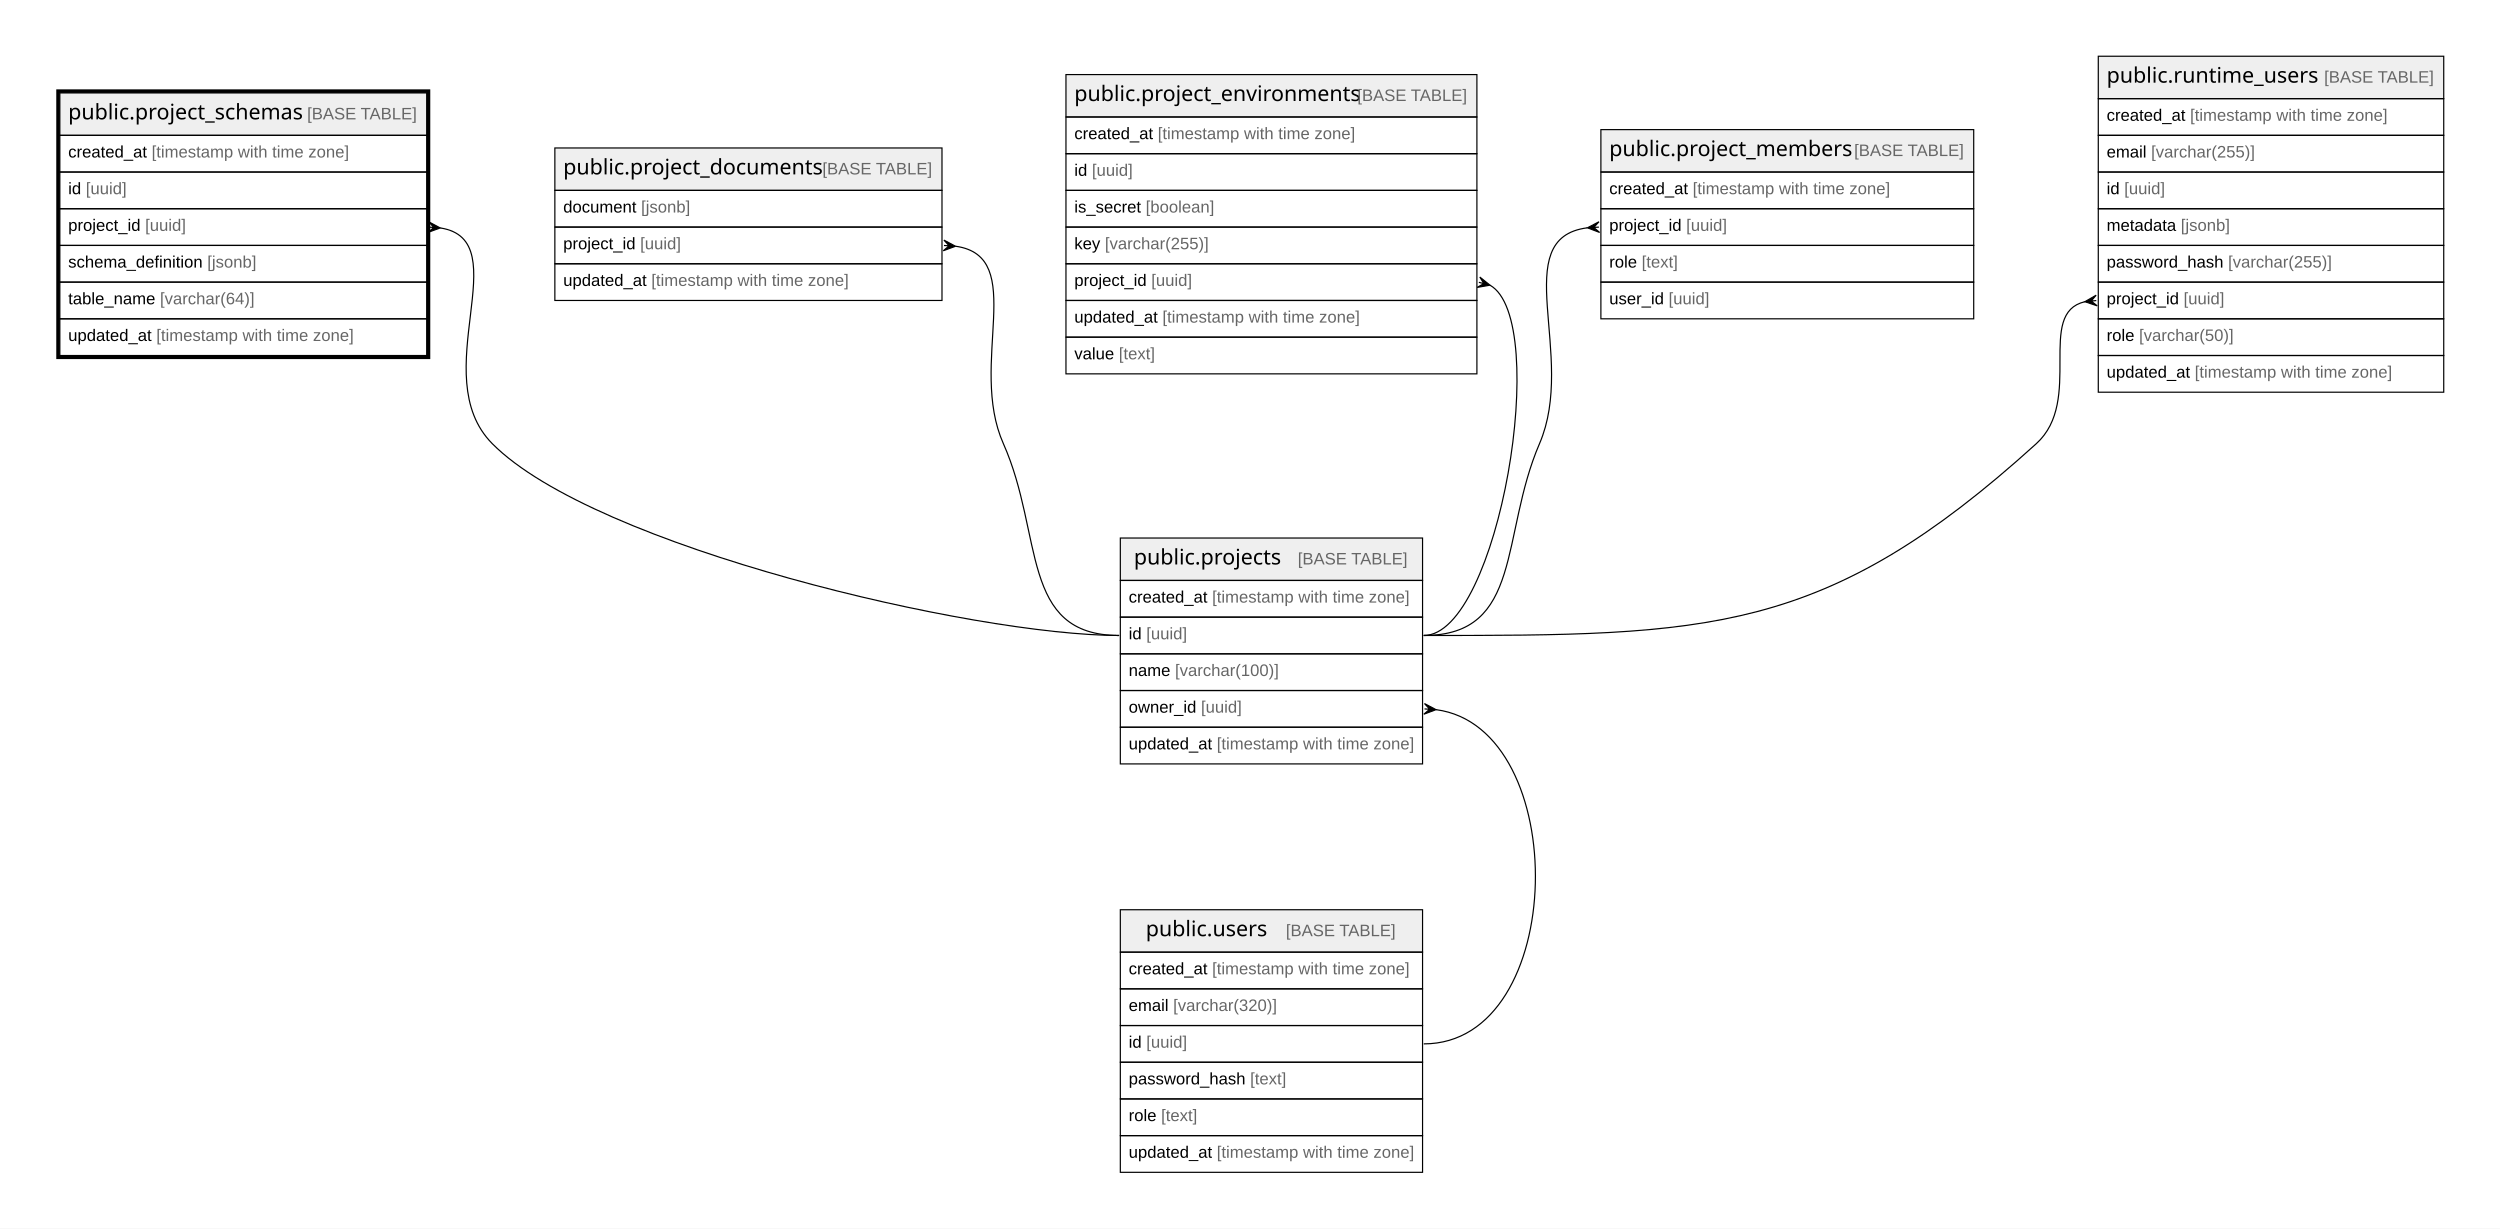
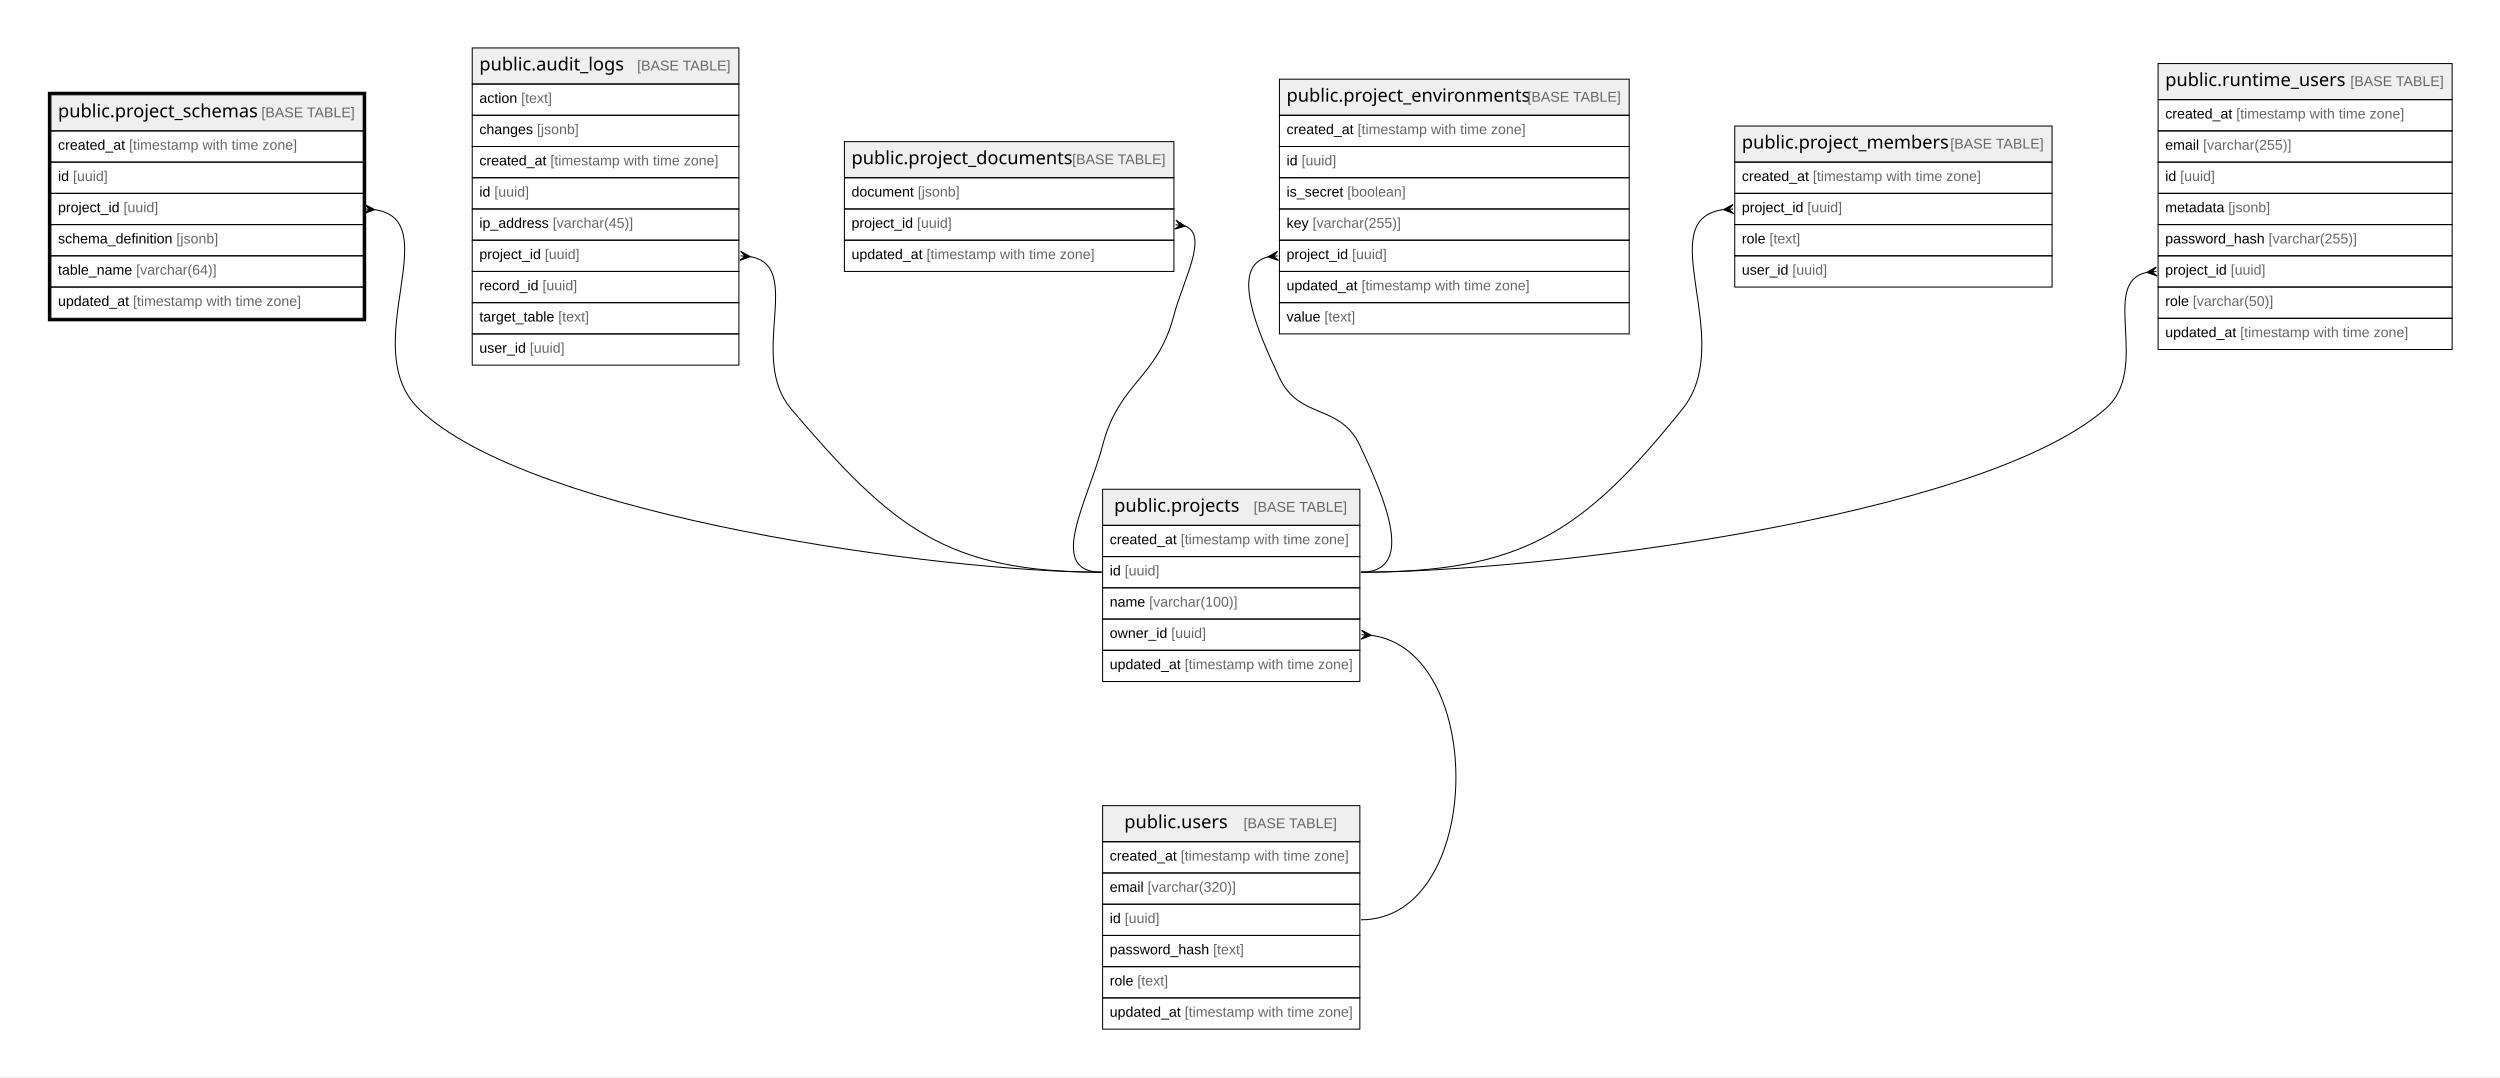
- <svg xmlns="http://www.w3.org/2000/svg" width="2098pt" height="1031pt" viewBox="0.00 0.00 2098.35 1031.20">
-   <g id="graph0" class="graph" transform="scale(1 1) rotate(0) translate(4 1027.2)">
-     <polygon fill="white" stroke="none" points="-4,4 -4,-1027.2 2094.35,-1027.2 2094.35,4 -4,4" />
+ <svg xmlns="http://www.w3.org/2000/svg" width="2465pt" height="1062pt" viewBox="0.00 0.00 2465.35 1062.00">
+   <g id="graph0" class="graph" transform="scale(1 1) rotate(0) translate(4 1058)">
+     <polygon fill="white" stroke="none" points="-4,4 -4,-1058 2461.35,-1058 2461.35,4 -4,4" />
    <g id="node1" class="node">
-       <polygon fill="#efefef" stroke="none" points="46.2,-913.6 46.2,-949.2 354.13,-949.2 354.13,-913.6 46.2,-913.6" />
-       <polygon fill="none" stroke="black" points="46.2,-913.6 46.2,-949.2 354.13,-949.2 354.13,-913.6 46.2,-913.6" />
-       <text text-anchor="start" x="53.2" y="-927" font-family="Arial Bold" font-size="18.00">public.project_schemas</text>
-       <text text-anchor="start" x="222.64" y="-927" font-family="Arial" font-size="14.00">    </text>
-       <text text-anchor="start" x="253.76" y="-927" font-family="Arial" font-size="14.00" fill="#666666">[BASE TABLE]</text>
-       <polygon fill="none" stroke="black" points="46.2,-882.8 46.2,-913.6 354.13,-913.6 354.13,-882.8 46.2,-882.8" />
-       <text text-anchor="start" x="53.2" y="-895" font-family="Arial" font-size="14.00">created_at </text>
-       <text text-anchor="start" x="123.25" y="-895" font-family="Arial" font-size="14.00" fill="#666666">[timestamp with time zone]</text>
-       <polygon fill="none" stroke="black" points="46.2,-852 46.2,-882.8 354.13,-882.8 354.13,-852 46.2,-852" />
-       <text text-anchor="start" x="53.2" y="-864.2" font-family="Arial" font-size="14.00">id </text>
-       <text text-anchor="start" x="67.99" y="-864.2" font-family="Arial" font-size="14.00" fill="#666666">[uuid]</text>
-       <polygon fill="none" stroke="black" points="46.2,-821.2 46.2,-852 354.13,-852 354.13,-821.2 46.2,-821.2" />
-       <text text-anchor="start" x="53.2" y="-833.4" font-family="Arial" font-size="14.00">project_id </text>
-       <text text-anchor="start" x="117.79" y="-833.4" font-family="Arial" font-size="14.00" fill="#666666">[uuid]</text>
-       <polygon fill="none" stroke="black" points="46.2,-790.4 46.2,-821.2 354.13,-821.2 354.13,-790.4 46.2,-790.4" />
-       <text text-anchor="start" x="53.2" y="-802.6" font-family="Arial" font-size="14.00">schema_definition </text>
-       <text text-anchor="start" x="169.94" y="-802.6" font-family="Arial" font-size="14.00" fill="#666666">[jsonb]</text>
-       <polygon fill="none" stroke="black" points="46.2,-759.6 46.2,-790.4 354.13,-790.4 354.13,-759.6 46.2,-759.6" />
-       <text text-anchor="start" x="53.2" y="-771.8" font-family="Arial" font-size="14.00">table_name </text>
-       <text text-anchor="start" x="130.25" y="-771.8" font-family="Arial" font-size="14.00" fill="#666666">[varchar(64)]</text>
-       <polygon fill="none" stroke="black" points="46.2,-728.8 46.2,-759.6 354.13,-759.6 354.13,-728.8 46.2,-728.8" />
-       <text text-anchor="start" x="53.2" y="-741" font-family="Arial" font-size="14.00">updated_at </text>
-       <text text-anchor="start" x="127.16" y="-741" font-family="Arial" font-size="14.00" fill="#666666">[timestamp with time zone]</text>
-       <polygon fill="none" stroke="black" stroke-width="3" points="44.7,-727.3 44.7,-950.7 355.63,-950.7 355.63,-727.3 44.7,-727.3" />
+       <polygon fill="#efefef" stroke="none" points="46.2,-929 46.2,-964.6 354.13,-964.6 354.13,-929 46.2,-929" />
+       <polygon fill="none" stroke="black" points="46.2,-929 46.2,-964.6 354.13,-964.6 354.13,-929 46.2,-929" />
+       <text text-anchor="start" x="53.2" y="-942.4" font-family="Arial Bold" font-size="18.00">public.project_schemas</text>
+       <text text-anchor="start" x="222.64" y="-942.4" font-family="Arial" font-size="14.00">    </text>
+       <text text-anchor="start" x="253.76" y="-942.4" font-family="Arial" font-size="14.00" fill="#666666">[BASE TABLE]</text>
+       <polygon fill="none" stroke="black" points="46.2,-898.2 46.2,-929 354.13,-929 354.13,-898.2 46.2,-898.2" />
+       <text text-anchor="start" x="53.2" y="-910.4" font-family="Arial" font-size="14.00">created_at </text>
+       <text text-anchor="start" x="123.25" y="-910.4" font-family="Arial" font-size="14.00" fill="#666666">[timestamp with time zone]</text>
+       <polygon fill="none" stroke="black" points="46.2,-867.4 46.2,-898.2 354.13,-898.2 354.13,-867.4 46.2,-867.4" />
+       <text text-anchor="start" x="53.2" y="-879.6" font-family="Arial" font-size="14.00">id </text>
+       <text text-anchor="start" x="67.99" y="-879.6" font-family="Arial" font-size="14.00" fill="#666666">[uuid]</text>
+       <polygon fill="none" stroke="black" points="46.2,-836.6 46.2,-867.4 354.13,-867.4 354.13,-836.6 46.2,-836.6" />
+       <text text-anchor="start" x="53.2" y="-848.8" font-family="Arial" font-size="14.00">project_id </text>
+       <text text-anchor="start" x="117.79" y="-848.8" font-family="Arial" font-size="14.00" fill="#666666">[uuid]</text>
+       <polygon fill="none" stroke="black" points="46.2,-805.8 46.2,-836.6 354.13,-836.6 354.13,-805.8 46.2,-805.8" />
+       <text text-anchor="start" x="53.2" y="-818" font-family="Arial" font-size="14.00">schema_definition </text>
+       <text text-anchor="start" x="169.94" y="-818" font-family="Arial" font-size="14.00" fill="#666666">[jsonb]</text>
+       <polygon fill="none" stroke="black" points="46.2,-775 46.2,-805.8 354.13,-805.8 354.13,-775 46.2,-775" />
+       <text text-anchor="start" x="53.2" y="-787.2" font-family="Arial" font-size="14.00">table_name </text>
+       <text text-anchor="start" x="130.25" y="-787.2" font-family="Arial" font-size="14.00" fill="#666666">[varchar(64)]</text>
+       <polygon fill="none" stroke="black" points="46.2,-744.2 46.2,-775 354.13,-775 354.13,-744.2 46.2,-744.2" />
+       <text text-anchor="start" x="53.2" y="-756.4" font-family="Arial" font-size="14.00">updated_at </text>
+       <text text-anchor="start" x="127.16" y="-756.4" font-family="Arial" font-size="14.00" fill="#666666">[timestamp with time zone]</text>
+       <polygon fill="none" stroke="black" stroke-width="3" points="44.7,-742.7 44.7,-966.1 355.63,-966.1 355.63,-742.7 44.7,-742.7" />
    </g>
    <g id="node2" class="node">
-       <polygon fill="#efefef" stroke="none" points="936.33,-540 936.33,-575.6 1190.01,-575.6 1190.01,-540 936.33,-540" />
-       <polygon fill="none" stroke="black" points="936.33,-540 936.33,-575.6 1190.01,-575.6 1190.01,-540 936.33,-540" />
-       <text text-anchor="start" x="947.69" y="-553.4" font-family="Arial Bold" font-size="18.00">public.projects</text>
-       <text text-anchor="start" x="1054.16" y="-553.4" font-family="Arial" font-size="14.00">    </text>
-       <text text-anchor="start" x="1085.27" y="-553.4" font-family="Arial" font-size="14.00" fill="#666666">[BASE TABLE]</text>
-       <polygon fill="none" stroke="black" points="936.33,-509.2 936.33,-540 1190.01,-540 1190.01,-509.2 936.33,-509.2" />
-       <text text-anchor="start" x="943.33" y="-521.4" font-family="Arial" font-size="14.00">created_at </text>
-       <text text-anchor="start" x="1013.37" y="-521.4" font-family="Arial" font-size="14.00" fill="#666666">[timestamp with time zone]</text>
-       <polygon fill="none" stroke="black" points="936.33,-478.4 936.33,-509.2 1190.01,-509.2 1190.01,-478.4 936.33,-478.4" />
-       <text text-anchor="start" x="943.33" y="-490.6" font-family="Arial" font-size="14.00">id </text>
-       <text text-anchor="start" x="958.11" y="-490.6" font-family="Arial" font-size="14.00" fill="#666666">[uuid]</text>
-       <polygon fill="none" stroke="black" points="936.33,-447.6 936.33,-478.4 1190.01,-478.4 1190.01,-447.6 936.33,-447.6" />
-       <text text-anchor="start" x="943.33" y="-459.8" font-family="Arial" font-size="14.00">name </text>
-       <text text-anchor="start" x="982.24" y="-459.8" font-family="Arial" font-size="14.00" fill="#666666">[varchar(100)]</text>
-       <polygon fill="none" stroke="black" points="936.33,-416.8 936.33,-447.6 1190.01,-447.6 1190.01,-416.8 936.33,-416.8" />
-       <text text-anchor="start" x="943.33" y="-429" font-family="Arial" font-size="14.00">owner_id </text>
-       <text text-anchor="start" x="1004.03" y="-429" font-family="Arial" font-size="14.00" fill="#666666">[uuid]</text>
-       <polygon fill="none" stroke="black" points="936.33,-386 936.33,-416.8 1190.01,-416.8 1190.01,-386 936.33,-386" />
-       <text text-anchor="start" x="943.33" y="-398.2" font-family="Arial" font-size="14.00">updated_at </text>
-       <text text-anchor="start" x="1017.28" y="-398.2" font-family="Arial" font-size="14.00" fill="#666666">[timestamp with time zone]</text>
+       <polygon fill="#efefef" stroke="none" points="1083.33,-540 1083.33,-575.6 1337.01,-575.6 1337.01,-540 1083.33,-540" />
+       <polygon fill="none" stroke="black" points="1083.33,-540 1083.33,-575.6 1337.01,-575.6 1337.01,-540 1083.33,-540" />
+       <text text-anchor="start" x="1094.69" y="-553.4" font-family="Arial Bold" font-size="18.00">public.projects</text>
+       <text text-anchor="start" x="1201.16" y="-553.4" font-family="Arial" font-size="14.00">    </text>
+       <text text-anchor="start" x="1232.27" y="-553.4" font-family="Arial" font-size="14.00" fill="#666666">[BASE TABLE]</text>
+       <polygon fill="none" stroke="black" points="1083.33,-509.2 1083.33,-540 1337.01,-540 1337.01,-509.2 1083.33,-509.2" />
+       <text text-anchor="start" x="1090.33" y="-521.4" font-family="Arial" font-size="14.00">created_at </text>
+       <text text-anchor="start" x="1160.37" y="-521.4" font-family="Arial" font-size="14.00" fill="#666666">[timestamp with time zone]</text>
+       <polygon fill="none" stroke="black" points="1083.33,-478.4 1083.33,-509.2 1337.01,-509.2 1337.01,-478.4 1083.33,-478.4" />
+       <text text-anchor="start" x="1090.33" y="-490.6" font-family="Arial" font-size="14.00">id </text>
+       <text text-anchor="start" x="1105.11" y="-490.6" font-family="Arial" font-size="14.00" fill="#666666">[uuid]</text>
+       <polygon fill="none" stroke="black" points="1083.33,-447.6 1083.33,-478.4 1337.01,-478.4 1337.01,-447.6 1083.33,-447.6" />
+       <text text-anchor="start" x="1090.33" y="-459.8" font-family="Arial" font-size="14.00">name </text>
+       <text text-anchor="start" x="1129.24" y="-459.8" font-family="Arial" font-size="14.00" fill="#666666">[varchar(100)]</text>
+       <polygon fill="none" stroke="black" points="1083.33,-416.8 1083.33,-447.6 1337.01,-447.6 1337.01,-416.8 1083.33,-416.8" />
+       <text text-anchor="start" x="1090.33" y="-429" font-family="Arial" font-size="14.00">owner_id </text>
+       <text text-anchor="start" x="1151.03" y="-429" font-family="Arial" font-size="14.00" fill="#666666">[uuid]</text>
+       <polygon fill="none" stroke="black" points="1083.33,-386 1083.33,-416.8 1337.01,-416.8 1337.01,-386 1083.33,-386" />
+       <text text-anchor="start" x="1090.33" y="-398.2" font-family="Arial" font-size="14.00">updated_at </text>
+       <text text-anchor="start" x="1164.28" y="-398.2" font-family="Arial" font-size="14.00" fill="#666666">[timestamp with time zone]</text>
    </g>
    <g id="edge1" class="edge">
-       <path fill="none" stroke="black" d="M365.47,-835.88C431.68,-825.77 352.47,-711.96 409.17,-654.8 495.28,-567.99 813.05,-493.8 935.33,-493.8" />
-       <polygon fill="black" stroke="black" points="365.44,-835.88 355.15,-832.09 360.12,-836.25 355.8,-836.55 355.8,-836.55 355.8,-836.55 360.12,-836.25 355.78,-841.07 365.44,-835.88" />
+       <path fill="none" stroke="black" d="M365.37,-851.34C437.91,-841.13 346.55,-715.41 409.17,-654.8 519.69,-547.83 928.52,-493.8 1082.33,-493.8" />
+       <polygon fill="black" stroke="black" points="365.45,-851.33 355.18,-847.49 360.12,-851.68 355.8,-851.96 355.8,-851.96 355.8,-851.96 360.12,-851.68 355.76,-856.47 365.45,-851.33" />
+     </g>
+     <g id="node8" class="node">
+       <polygon fill="#efefef" stroke="none" points="1083.33,-228 1083.33,-263.6 1337.01,-263.6 1337.01,-228 1083.33,-228" />
+       <polygon fill="none" stroke="black" points="1083.33,-228 1083.33,-263.6 1337.01,-263.6 1337.01,-228 1083.33,-228" />
+       <text text-anchor="start" x="1104.68" y="-241.4" font-family="Arial Bold" font-size="18.00">public.users</text>
+       <text text-anchor="start" x="1191.16" y="-241.4" font-family="Arial" font-size="14.00">    </text>
+       <text text-anchor="start" x="1222.28" y="-241.4" font-family="Arial" font-size="14.00" fill="#666666">[BASE TABLE]</text>
+       <polygon fill="none" stroke="black" points="1083.33,-197.2 1083.33,-228 1337.01,-228 1337.01,-197.2 1083.33,-197.2" />
+       <text text-anchor="start" x="1090.33" y="-209.4" font-family="Arial" font-size="14.00">created_at </text>
+       <text text-anchor="start" x="1160.37" y="-209.4" font-family="Arial" font-size="14.00" fill="#666666">[timestamp with time zone]</text>
+       <polygon fill="none" stroke="black" points="1083.33,-166.4 1083.33,-197.2 1337.01,-197.2 1337.01,-166.4 1083.33,-166.4" />
+       <text text-anchor="start" x="1090.33" y="-178.6" font-family="Arial" font-size="14.00">email </text>
+       <text text-anchor="start" x="1127.67" y="-178.6" font-family="Arial" font-size="14.00" fill="#666666">[varchar(320)]</text>
+       <polygon fill="none" stroke="black" points="1083.33,-135.6 1083.33,-166.4 1337.01,-166.4 1337.01,-135.6 1083.33,-135.6" />
+       <text text-anchor="start" x="1090.33" y="-147.8" font-family="Arial" font-size="14.00">id </text>
+       <text text-anchor="start" x="1105.11" y="-147.8" font-family="Arial" font-size="14.00" fill="#666666">[uuid]</text>
+       <polygon fill="none" stroke="black" points="1083.33,-104.8 1083.33,-135.6 1337.01,-135.6 1337.01,-104.8 1083.33,-104.8" />
+       <text text-anchor="start" x="1090.33" y="-117" font-family="Arial" font-size="14.00">password_hash </text>
+       <text text-anchor="start" x="1192.28" y="-117" font-family="Arial" font-size="14.00" fill="#666666">[text]</text>
+       <polygon fill="none" stroke="black" points="1083.33,-74 1083.33,-104.8 1337.01,-104.8 1337.01,-74 1083.33,-74" />
+       <text text-anchor="start" x="1090.33" y="-86.2" font-family="Arial" font-size="14.00">role </text>
+       <text text-anchor="start" x="1117.56" y="-86.2" font-family="Arial" font-size="14.00" fill="#666666">[text]</text>
+       <polygon fill="none" stroke="black" points="1083.33,-43.2 1083.33,-74 1337.01,-74 1337.01,-43.2 1083.33,-43.2" />
+       <text text-anchor="start" x="1090.33" y="-55.4" font-family="Arial" font-size="14.00">updated_at </text>
+       <text text-anchor="start" x="1164.28" y="-55.4" font-family="Arial" font-size="14.00" fill="#666666">[timestamp with time zone]</text>
+     </g>
+     <g id="edge7" class="edge">
+       <path fill="none" stroke="black" d="M1348.33,-431.54C1462.89,-416.5 1459.45,-151 1338.01,-151" />
+       <polygon fill="black" stroke="black" points="1348.32,-431.54 1338.05,-427.69 1343,-431.88 1338.68,-432.16 1338.68,-432.16 1338.68,-432.16 1343,-431.88 1338.63,-436.67 1348.32,-431.54" />
+     </g>
+     <g id="node3" class="node">
+       <polygon fill="#efefef" stroke="none" points="461.68,-975.2 461.68,-1010.8 724.66,-1010.8 724.66,-975.2 461.68,-975.2" />
+       <polygon fill="none" stroke="black" points="461.68,-975.2 461.68,-1010.8 724.66,-1010.8 724.66,-975.2 461.68,-975.2" />
+       <text text-anchor="start" x="468.68" y="-988.6" font-family="Arial Bold" font-size="18.00">public.audit_logs</text>
+       <text text-anchor="start" x="593.17" y="-988.6" font-family="Arial" font-size="14.00">    </text>
+       <text text-anchor="start" x="624.28" y="-988.6" font-family="Arial" font-size="14.00" fill="#666666">[BASE TABLE]</text>
+       <polygon fill="none" stroke="black" points="461.68,-944.4 461.68,-975.2 724.66,-975.2 724.66,-944.4 461.68,-944.4" />
+       <text text-anchor="start" x="468.68" y="-956.6" font-family="Arial" font-size="14.00">action </text>
+       <text text-anchor="start" x="509.93" y="-956.6" font-family="Arial" font-size="14.00" fill="#666666">[text]</text>
+       <polygon fill="none" stroke="black" points="461.68,-913.6 461.68,-944.4 724.66,-944.4 724.66,-913.6 461.68,-913.6" />
+       <text text-anchor="start" x="468.68" y="-925.8" font-family="Arial" font-size="14.00">changes </text>
+       <text text-anchor="start" x="525.5" y="-925.8" font-family="Arial" font-size="14.00" fill="#666666">[jsonb]</text>
+       <polygon fill="none" stroke="black" points="461.68,-882.8 461.68,-913.6 724.66,-913.6 724.66,-882.8 461.68,-882.8" />
+       <text text-anchor="start" x="468.68" y="-895" font-family="Arial" font-size="14.00">created_at </text>
+       <text text-anchor="start" x="538.73" y="-895" font-family="Arial" font-size="14.00" fill="#666666">[timestamp with time zone]</text>
+       <polygon fill="none" stroke="black" points="461.68,-852 461.68,-882.8 724.66,-882.8 724.66,-852 461.68,-852" />
+       <text text-anchor="start" x="468.68" y="-864.2" font-family="Arial" font-size="14.00">id </text>
+       <text text-anchor="start" x="483.46" y="-864.2" font-family="Arial" font-size="14.00" fill="#666666">[uuid]</text>
+       <polygon fill="none" stroke="black" points="461.68,-821.2 461.68,-852 724.66,-852 724.66,-821.2 461.68,-821.2" />
+       <text text-anchor="start" x="468.68" y="-833.4" font-family="Arial" font-size="14.00">ip_address </text>
+       <text text-anchor="start" x="541.06" y="-833.4" font-family="Arial" font-size="14.00" fill="#666666">[varchar(45)]</text>
+       <polygon fill="none" stroke="black" points="461.68,-790.4 461.68,-821.2 724.66,-821.2 724.66,-790.4 461.68,-790.4" />
+       <text text-anchor="start" x="468.68" y="-802.6" font-family="Arial" font-size="14.00">project_id </text>
+       <text text-anchor="start" x="533.27" y="-802.6" font-family="Arial" font-size="14.00" fill="#666666">[uuid]</text>
+       <polygon fill="none" stroke="black" points="461.68,-759.6 461.68,-790.4 724.66,-790.4 724.66,-759.6 461.68,-759.6" />
+       <text text-anchor="start" x="468.68" y="-771.8" font-family="Arial" font-size="14.00">record_id </text>
+       <text text-anchor="start" x="530.93" y="-771.8" font-family="Arial" font-size="14.00" fill="#666666">[uuid]</text>
+       <polygon fill="none" stroke="black" points="461.68,-728.8 461.68,-759.6 724.66,-759.6 724.66,-728.8 461.68,-728.8" />
+       <text text-anchor="start" x="468.68" y="-741" font-family="Arial" font-size="14.00">target_table </text>
+       <text text-anchor="start" x="546.51" y="-741" font-family="Arial" font-size="14.00" fill="#666666">[text]</text>
+       <polygon fill="none" stroke="black" points="461.68,-698 461.68,-728.8 724.66,-728.8 724.66,-698 461.68,-698" />
+       <text text-anchor="start" x="468.68" y="-710.2" font-family="Arial" font-size="14.00">user_id </text>
+       <text text-anchor="start" x="518.48" y="-710.2" font-family="Arial" font-size="14.00" fill="#666666">[uuid]</text>
+     </g>
+     <g id="edge2" class="edge">
+       <path fill="none" stroke="black" d="M735.75,-805.01C789.76,-795.68 732.74,-705.87 776.17,-654.8 875.76,-537.69 928.59,-493.8 1082.33,-493.8" />
+       <polygon fill="black" stroke="black" points="735.96,-804.99 725.64,-801.29 730.64,-805.41 726.32,-805.75 726.32,-805.75 726.32,-805.75 730.64,-805.41 726.34,-810.26 735.96,-804.99" />
+     </g>
+     <g id="node4" class="node">
+       <polygon fill="#efefef" stroke="none" points="828.7,-882.8 828.7,-918.4 1153.64,-918.4 1153.64,-882.8 828.7,-882.8" />
+       <polygon fill="none" stroke="black" points="828.7,-882.8 828.7,-918.4 1153.64,-918.4 1153.64,-882.8 828.7,-882.8" />
+       <text text-anchor="start" x="835.7" y="-896.2" font-family="Arial Bold" font-size="18.00">public.project_documents</text>
+       <text text-anchor="start" x="1022.15" y="-896.2" font-family="Arial" font-size="14.00">    </text>
+       <text text-anchor="start" x="1053.26" y="-896.2" font-family="Arial" font-size="14.00" fill="#666666">[BASE TABLE]</text>
+       <polygon fill="none" stroke="black" points="828.7,-852 828.7,-882.8 1153.64,-882.8 1153.64,-852 828.7,-852" />
+       <text text-anchor="start" x="835.7" y="-864.2" font-family="Arial" font-size="14.00">document </text>
+       <text text-anchor="start" x="901.07" y="-864.2" font-family="Arial" font-size="14.00" fill="#666666">[jsonb]</text>
+       <polygon fill="none" stroke="black" points="828.7,-821.2 828.7,-852 1153.64,-852 1153.64,-821.2 828.7,-821.2" />
+       <text text-anchor="start" x="835.7" y="-833.4" font-family="Arial" font-size="14.00">project_id </text>
+       <text text-anchor="start" x="900.29" y="-833.4" font-family="Arial" font-size="14.00" fill="#666666">[uuid]</text>
+       <polygon fill="none" stroke="black" points="828.7,-790.4 828.7,-821.2 1153.64,-821.2 1153.64,-790.4 828.7,-790.4" />
+       <text text-anchor="start" x="835.7" y="-802.6" font-family="Arial" font-size="14.00">updated_at </text>
+       <text text-anchor="start" x="909.65" y="-802.6" font-family="Arial" font-size="14.00" fill="#666666">[timestamp with time zone]</text>
+     </g>
+     <g id="edge3" class="edge">
+       <path fill="none" stroke="black" d="M1164.66,-835.09C1188.36,-826.38 1162.68,-781.74 1153.64,-747.2 1137.16,-684.26 1099.71,-681.77 1083.33,-618.8 1069.34,-565.03 1026.77,-493.8 1082.33,-493.8" />
+       <polygon fill="black" stroke="black" points="1164.86,-835.06 1154.3,-832.1 1159.58,-835.85 1155.3,-836.5 1155.3,-836.5 1155.3,-836.5 1159.58,-835.85 1155.64,-841 1164.86,-835.06" />
+     </g>
+     <g id="node5" class="node">
+       <polygon fill="#efefef" stroke="none" points="1257.7,-944.4 1257.7,-980 1602.63,-980 1602.63,-944.4 1257.7,-944.4" />
+       <polygon fill="none" stroke="black" points="1257.7,-944.4 1257.7,-980 1602.63,-980 1602.63,-944.4 1257.7,-944.4" />
+       <text text-anchor="start" x="1264.7" y="-957.8" font-family="Arial Bold" font-size="18.00">public.project_environments</text>
+       <text text-anchor="start" x="1471.15" y="-957.8" font-family="Arial" font-size="14.00">    </text>
+       <text text-anchor="start" x="1502.26" y="-957.8" font-family="Arial" font-size="14.00" fill="#666666">[BASE TABLE]</text>
+       <polygon fill="none" stroke="black" points="1257.7,-913.6 1257.7,-944.4 1602.63,-944.4 1602.63,-913.6 1257.7,-913.6" />
+       <text text-anchor="start" x="1264.7" y="-925.8" font-family="Arial" font-size="14.00">created_at </text>
+       <text text-anchor="start" x="1334.75" y="-925.8" font-family="Arial" font-size="14.00" fill="#666666">[timestamp with time zone]</text>
+       <polygon fill="none" stroke="black" points="1257.7,-882.8 1257.7,-913.6 1602.63,-913.6 1602.63,-882.8 1257.7,-882.8" />
+       <text text-anchor="start" x="1264.7" y="-895" font-family="Arial" font-size="14.00">id </text>
+       <text text-anchor="start" x="1279.49" y="-895" font-family="Arial" font-size="14.00" fill="#666666">[uuid]</text>
+       <polygon fill="none" stroke="black" points="1257.7,-852 1257.7,-882.8 1602.63,-882.8 1602.63,-852 1257.7,-852" />
+       <text text-anchor="start" x="1264.7" y="-864.2" font-family="Arial" font-size="14.00">is_secret </text>
+       <text text-anchor="start" x="1324.61" y="-864.2" font-family="Arial" font-size="14.00" fill="#666666">[boolean]</text>
+       <polygon fill="none" stroke="black" points="1257.7,-821.2 1257.7,-852 1602.63,-852 1602.63,-821.2 1257.7,-821.2" />
+       <text text-anchor="start" x="1264.7" y="-833.4" font-family="Arial" font-size="14.00">key </text>
+       <text text-anchor="start" x="1290.37" y="-833.4" font-family="Arial" font-size="14.00" fill="#666666">[varchar(255)]</text>
+       <polygon fill="none" stroke="black" points="1257.7,-790.4 1257.7,-821.2 1602.63,-821.2 1602.63,-790.4 1257.7,-790.4" />
+       <text text-anchor="start" x="1264.7" y="-802.6" font-family="Arial" font-size="14.00">project_id </text>
+       <text text-anchor="start" x="1329.29" y="-802.6" font-family="Arial" font-size="14.00" fill="#666666">[uuid]</text>
+       <polygon fill="none" stroke="black" points="1257.7,-759.6 1257.7,-790.4 1602.63,-790.4 1602.63,-759.6 1257.7,-759.6" />
+       <text text-anchor="start" x="1264.7" y="-771.8" font-family="Arial" font-size="14.00">updated_at </text>
+       <text text-anchor="start" x="1338.66" y="-771.8" font-family="Arial" font-size="14.00" fill="#666666">[timestamp with time zone]</text>
+       <polygon fill="none" stroke="black" points="1257.7,-728.8 1257.7,-759.6 1602.63,-759.6 1602.63,-728.8 1257.7,-728.8" />
+       <text text-anchor="start" x="1264.7" y="-741" font-family="Arial" font-size="14.00">value </text>
+       <text text-anchor="start" x="1302.06" y="-741" font-family="Arial" font-size="14.00" fill="#666666">[text]</text>
+     </g>
+     <g id="edge4" class="edge">
+       <path fill="none" stroke="black" d="M1246.66,-804.77C1207.69,-795.81 1236.56,-730.55 1257.7,-685.6 1277.31,-643.9 1317.4,-660.51 1337.01,-618.8 1360.64,-568.52 1393.56,-493.8 1338.01,-493.8" />
+       <polygon fill="black" stroke="black" points="1246.42,-804.74 1255.91,-810.24 1251.73,-805.29 1256.03,-805.73 1256.03,-805.73 1256.03,-805.73 1251.73,-805.29 1256.83,-801.29 1246.42,-804.74" />
+     </g>
+     <g id="node6" class="node">
+       <polygon fill="#efefef" stroke="none" points="1706.7,-898.2 1706.7,-933.8 2019.63,-933.8 2019.63,-898.2 1706.7,-898.2" />
+       <polygon fill="none" stroke="black" points="1706.7,-898.2 1706.7,-933.8 2019.63,-933.8 2019.63,-898.2 1706.7,-898.2" />
+       <text text-anchor="start" x="1713.7" y="-911.6" font-family="Arial Bold" font-size="18.00">public.project_members</text>
+       <text text-anchor="start" x="1888.14" y="-911.6" font-family="Arial" font-size="14.00">    </text>
+       <text text-anchor="start" x="1919.26" y="-911.6" font-family="Arial" font-size="14.00" fill="#666666">[BASE TABLE]</text>
+       <polygon fill="none" stroke="black" points="1706.7,-867.4 1706.7,-898.2 2019.63,-898.2 2019.63,-867.4 1706.7,-867.4" />
+       <text text-anchor="start" x="1713.7" y="-879.6" font-family="Arial" font-size="14.00">created_at </text>
+       <text text-anchor="start" x="1783.75" y="-879.6" font-family="Arial" font-size="14.00" fill="#666666">[timestamp with time zone]</text>
+       <polygon fill="none" stroke="black" points="1706.7,-836.6 1706.7,-867.4 2019.63,-867.4 2019.63,-836.6 1706.7,-836.6" />
+       <text text-anchor="start" x="1713.7" y="-848.8" font-family="Arial" font-size="14.00">project_id </text>
+       <text text-anchor="start" x="1778.29" y="-848.8" font-family="Arial" font-size="14.00" fill="#666666">[uuid]</text>
+       <polygon fill="none" stroke="black" points="1706.7,-805.8 1706.7,-836.6 2019.63,-836.6 2019.63,-805.8 1706.7,-805.8" />
+       <text text-anchor="start" x="1713.7" y="-818" font-family="Arial" font-size="14.00">role </text>
+       <text text-anchor="start" x="1740.93" y="-818" font-family="Arial" font-size="14.00" fill="#666666">[text]</text>
+       <polygon fill="none" stroke="black" points="1706.7,-775 1706.7,-805.8 2019.63,-805.8 2019.63,-775 1706.7,-775" />
+       <text text-anchor="start" x="1713.7" y="-787.2" font-family="Arial" font-size="14.00">user_id </text>
+       <text text-anchor="start" x="1763.51" y="-787.2" font-family="Arial" font-size="14.00" fill="#666666">[uuid]</text>
+     </g>
+     <g id="edge5" class="edge">
+       <path fill="none" stroke="black" d="M1695.49,-851.37C1622.89,-841.71 1709.45,-722.49 1655.17,-654.8 1556.26,-531.48 1496.09,-493.8 1338.01,-493.8" />
+       <polygon fill="black" stroke="black" points="1695.38,-851.37 1705.09,-856.47 1700.71,-851.69 1705.03,-851.96 1705.03,-851.96 1705.03,-851.96 1700.71,-851.69 1705.64,-847.49 1695.38,-851.37" />
    </g>
    <g id="node7" class="node">
-       <polygon fill="#efefef" stroke="none" points="936.33,-228 936.33,-263.6 1190.01,-263.6 1190.01,-228 936.33,-228" />
-       <polygon fill="none" stroke="black" points="936.33,-228 936.33,-263.6 1190.01,-263.6 1190.01,-228 936.33,-228" />
-       <text text-anchor="start" x="957.68" y="-241.4" font-family="Arial Bold" font-size="18.00">public.users</text>
-       <text text-anchor="start" x="1044.16" y="-241.4" font-family="Arial" font-size="14.00">    </text>
-       <text text-anchor="start" x="1075.28" y="-241.4" font-family="Arial" font-size="14.00" fill="#666666">[BASE TABLE]</text>
-       <polygon fill="none" stroke="black" points="936.33,-197.2 936.33,-228 1190.01,-228 1190.01,-197.2 936.33,-197.2" />
-       <text text-anchor="start" x="943.33" y="-209.4" font-family="Arial" font-size="14.00">created_at </text>
-       <text text-anchor="start" x="1013.37" y="-209.4" font-family="Arial" font-size="14.00" fill="#666666">[timestamp with time zone]</text>
-       <polygon fill="none" stroke="black" points="936.33,-166.4 936.33,-197.2 1190.01,-197.2 1190.01,-166.4 936.33,-166.4" />
-       <text text-anchor="start" x="943.33" y="-178.6" font-family="Arial" font-size="14.00">email </text>
-       <text text-anchor="start" x="980.67" y="-178.6" font-family="Arial" font-size="14.00" fill="#666666">[varchar(320)]</text>
-       <polygon fill="none" stroke="black" points="936.33,-135.6 936.33,-166.4 1190.01,-166.4 1190.01,-135.6 936.33,-135.6" />
-       <text text-anchor="start" x="943.33" y="-147.8" font-family="Arial" font-size="14.00">id </text>
-       <text text-anchor="start" x="958.11" y="-147.8" font-family="Arial" font-size="14.00" fill="#666666">[uuid]</text>
-       <polygon fill="none" stroke="black" points="936.33,-104.8 936.33,-135.6 1190.01,-135.6 1190.01,-104.8 936.33,-104.8" />
-       <text text-anchor="start" x="943.33" y="-117" font-family="Arial" font-size="14.00">password_hash </text>
-       <text text-anchor="start" x="1045.28" y="-117" font-family="Arial" font-size="14.00" fill="#666666">[text]</text>
-       <polygon fill="none" stroke="black" points="936.33,-74 936.33,-104.8 1190.01,-104.8 1190.01,-74 936.33,-74" />
-       <text text-anchor="start" x="943.33" y="-86.2" font-family="Arial" font-size="14.00">role </text>
-       <text text-anchor="start" x="970.56" y="-86.2" font-family="Arial" font-size="14.00" fill="#666666">[text]</text>
-       <polygon fill="none" stroke="black" points="936.33,-43.2 936.33,-74 1190.01,-74 1190.01,-43.2 936.33,-43.2" />
-       <text text-anchor="start" x="943.33" y="-55.4" font-family="Arial" font-size="14.00">updated_at </text>
-       <text text-anchor="start" x="1017.28" y="-55.4" font-family="Arial" font-size="14.00" fill="#666666">[timestamp with time zone]</text>
+       <polygon fill="#efefef" stroke="none" points="2124.19,-959.8 2124.19,-995.4 2414.15,-995.4 2414.15,-959.8 2124.19,-959.8" />
+       <polygon fill="none" stroke="black" points="2124.19,-959.8 2124.19,-995.4 2414.15,-995.4 2414.15,-959.8 2124.19,-959.8" />
+       <text text-anchor="start" x="2131.19" y="-973.2" font-family="Arial Bold" font-size="18.00">public.runtime_users</text>
+       <text text-anchor="start" x="2282.66" y="-973.2" font-family="Arial" font-size="14.00">    </text>
+       <text text-anchor="start" x="2313.77" y="-973.2" font-family="Arial" font-size="14.00" fill="#666666">[BASE TABLE]</text>
+       <polygon fill="none" stroke="black" points="2124.19,-929 2124.19,-959.8 2414.15,-959.8 2414.15,-929 2124.19,-929" />
+       <text text-anchor="start" x="2131.19" y="-941.2" font-family="Arial" font-size="14.00">created_at </text>
+       <text text-anchor="start" x="2201.23" y="-941.2" font-family="Arial" font-size="14.00" fill="#666666">[timestamp with time zone]</text>
+       <polygon fill="none" stroke="black" points="2124.19,-898.2 2124.19,-929 2414.15,-929 2414.15,-898.2 2124.19,-898.2" />
+       <text text-anchor="start" x="2131.19" y="-910.4" font-family="Arial" font-size="14.00">email </text>
+       <text text-anchor="start" x="2168.53" y="-910.4" font-family="Arial" font-size="14.00" fill="#666666">[varchar(255)]</text>
+       <polygon fill="none" stroke="black" points="2124.19,-867.4 2124.19,-898.2 2414.15,-898.2 2414.15,-867.4 2124.19,-867.4" />
+       <text text-anchor="start" x="2131.19" y="-879.6" font-family="Arial" font-size="14.00">id </text>
+       <text text-anchor="start" x="2145.97" y="-879.6" font-family="Arial" font-size="14.00" fill="#666666">[uuid]</text>
+       <polygon fill="none" stroke="black" points="2124.19,-836.6 2124.19,-867.4 2414.15,-867.4 2414.15,-836.6 2124.19,-836.6" />
+       <text text-anchor="start" x="2131.19" y="-848.8" font-family="Arial" font-size="14.00">metadata </text>
+       <text text-anchor="start" x="2193.45" y="-848.8" font-family="Arial" font-size="14.00" fill="#666666">[jsonb]</text>
+       <polygon fill="none" stroke="black" points="2124.19,-805.8 2124.19,-836.6 2414.15,-836.6 2414.15,-805.8 2124.19,-805.8" />
+       <text text-anchor="start" x="2131.19" y="-818" font-family="Arial" font-size="14.00">password_hash </text>
+       <text text-anchor="start" x="2233.14" y="-818" font-family="Arial" font-size="14.00" fill="#666666">[varchar(255)]</text>
+       <polygon fill="none" stroke="black" points="2124.19,-775 2124.19,-805.8 2414.15,-805.8 2414.15,-775 2124.19,-775" />
+       <text text-anchor="start" x="2131.19" y="-787.2" font-family="Arial" font-size="14.00">project_id </text>
+       <text text-anchor="start" x="2195.78" y="-787.2" font-family="Arial" font-size="14.00" fill="#666666">[uuid]</text>
+       <polygon fill="none" stroke="black" points="2124.19,-744.2 2124.19,-775 2414.15,-775 2414.15,-744.2 2124.19,-744.2" />
+       <text text-anchor="start" x="2131.19" y="-756.4" font-family="Arial" font-size="14.00">role </text>
+       <text text-anchor="start" x="2158.42" y="-756.4" font-family="Arial" font-size="14.00" fill="#666666">[varchar(50)]</text>
+       <polygon fill="none" stroke="black" points="2124.19,-713.4 2124.19,-744.2 2414.15,-744.2 2414.15,-713.4 2124.19,-713.4" />
+       <text text-anchor="start" x="2131.19" y="-725.6" font-family="Arial" font-size="14.00">updated_at </text>
+       <text text-anchor="start" x="2205.14" y="-725.6" font-family="Arial" font-size="14.00" fill="#666666">[timestamp with time zone]</text>
    </g>
    <g id="edge6" class="edge">
-       <path fill="none" stroke="black" d="M1201.33,-431.54C1315.89,-416.5 1312.45,-151 1191.01,-151" />
-       <polygon fill="black" stroke="black" points="1201.32,-431.54 1191.05,-427.69 1196,-431.88 1191.68,-432.16 1191.68,-432.16 1191.68,-432.16 1196,-431.88 1191.63,-436.67 1201.32,-431.54" />
-     </g>
-     <g id="node3" class="node">
-       <polygon fill="#efefef" stroke="none" points="461.7,-867.4 461.7,-903 786.64,-903 786.64,-867.4 461.7,-867.4" />
-       <polygon fill="none" stroke="black" points="461.7,-867.4 461.7,-903 786.64,-903 786.64,-867.4 461.7,-867.4" />
-       <text text-anchor="start" x="468.7" y="-880.8" font-family="Arial Bold" font-size="18.00">public.project_documents</text>
-       <text text-anchor="start" x="655.15" y="-880.8" font-family="Arial" font-size="14.00">    </text>
-       <text text-anchor="start" x="686.26" y="-880.8" font-family="Arial" font-size="14.00" fill="#666666">[BASE TABLE]</text>
-       <polygon fill="none" stroke="black" points="461.7,-836.6 461.7,-867.4 786.64,-867.4 786.64,-836.6 461.7,-836.6" />
-       <text text-anchor="start" x="468.7" y="-848.8" font-family="Arial" font-size="14.00">document </text>
-       <text text-anchor="start" x="534.07" y="-848.8" font-family="Arial" font-size="14.00" fill="#666666">[jsonb]</text>
-       <polygon fill="none" stroke="black" points="461.7,-805.8 461.7,-836.6 786.64,-836.6 786.64,-805.8 461.7,-805.8" />
-       <text text-anchor="start" x="468.7" y="-818" font-family="Arial" font-size="14.00">project_id </text>
-       <text text-anchor="start" x="533.29" y="-818" font-family="Arial" font-size="14.00" fill="#666666">[uuid]</text>
-       <polygon fill="none" stroke="black" points="461.7,-775 461.7,-805.8 786.64,-805.8 786.64,-775 461.7,-775" />
-       <text text-anchor="start" x="468.7" y="-787.2" font-family="Arial" font-size="14.00">updated_at </text>
-       <text text-anchor="start" x="542.65" y="-787.2" font-family="Arial" font-size="14.00" fill="#666666">[timestamp with time zone]</text>
-     </g>
-     <g id="edge2" class="edge">
-       <path fill="none" stroke="black" d="M798.02,-820.53C859.46,-811.91 808.26,-721.96 838.17,-654.8 872.16,-578.45 851.75,-493.8 935.33,-493.8" />
-       <polygon fill="black" stroke="black" points="797.95,-820.53 787.68,-816.69 792.63,-820.88 788.3,-821.16 788.3,-821.16 788.3,-821.16 792.63,-820.88 788.26,-825.67 797.95,-820.53" />
-     </g>
-     <g id="node4" class="node">
-       <polygon fill="#efefef" stroke="none" points="890.7,-929 890.7,-964.6 1235.63,-964.6 1235.63,-929 890.7,-929" />
-       <polygon fill="none" stroke="black" points="890.7,-929 890.7,-964.6 1235.63,-964.6 1235.63,-929 890.7,-929" />
-       <text text-anchor="start" x="897.7" y="-942.4" font-family="Arial Bold" font-size="18.00">public.project_environments</text>
-       <text text-anchor="start" x="1104.15" y="-942.4" font-family="Arial" font-size="14.00">    </text>
-       <text text-anchor="start" x="1135.26" y="-942.4" font-family="Arial" font-size="14.00" fill="#666666">[BASE TABLE]</text>
-       <polygon fill="none" stroke="black" points="890.7,-898.2 890.7,-929 1235.63,-929 1235.63,-898.2 890.7,-898.2" />
-       <text text-anchor="start" x="897.7" y="-910.4" font-family="Arial" font-size="14.00">created_at </text>
-       <text text-anchor="start" x="967.75" y="-910.4" font-family="Arial" font-size="14.00" fill="#666666">[timestamp with time zone]</text>
-       <polygon fill="none" stroke="black" points="890.7,-867.4 890.7,-898.2 1235.63,-898.2 1235.63,-867.4 890.7,-867.4" />
-       <text text-anchor="start" x="897.7" y="-879.6" font-family="Arial" font-size="14.00">id </text>
-       <text text-anchor="start" x="912.49" y="-879.6" font-family="Arial" font-size="14.00" fill="#666666">[uuid]</text>
-       <polygon fill="none" stroke="black" points="890.7,-836.6 890.7,-867.4 1235.63,-867.4 1235.63,-836.6 890.7,-836.6" />
-       <text text-anchor="start" x="897.7" y="-848.8" font-family="Arial" font-size="14.00">is_secret </text>
-       <text text-anchor="start" x="957.61" y="-848.8" font-family="Arial" font-size="14.00" fill="#666666">[boolean]</text>
-       <polygon fill="none" stroke="black" points="890.7,-805.8 890.7,-836.6 1235.63,-836.6 1235.63,-805.8 890.7,-805.8" />
-       <text text-anchor="start" x="897.7" y="-818" font-family="Arial" font-size="14.00">key </text>
-       <text text-anchor="start" x="923.37" y="-818" font-family="Arial" font-size="14.00" fill="#666666">[varchar(255)]</text>
-       <polygon fill="none" stroke="black" points="890.7,-775 890.7,-805.8 1235.63,-805.8 1235.63,-775 890.7,-775" />
-       <text text-anchor="start" x="897.7" y="-787.2" font-family="Arial" font-size="14.00">project_id </text>
-       <text text-anchor="start" x="962.29" y="-787.2" font-family="Arial" font-size="14.00" fill="#666666">[uuid]</text>
-       <polygon fill="none" stroke="black" points="890.7,-744.2 890.7,-775 1235.63,-775 1235.63,-744.2 890.7,-744.2" />
-       <text text-anchor="start" x="897.7" y="-756.4" font-family="Arial" font-size="14.00">updated_at </text>
-       <text text-anchor="start" x="971.66" y="-756.4" font-family="Arial" font-size="14.00" fill="#666666">[timestamp with time zone]</text>
-       <polygon fill="none" stroke="black" points="890.7,-713.4 890.7,-744.2 1235.63,-744.2 1235.63,-713.4 890.7,-713.4" />
-       <text text-anchor="start" x="897.7" y="-725.6" font-family="Arial" font-size="14.00">value </text>
-       <text text-anchor="start" x="935.06" y="-725.6" font-family="Arial" font-size="14.00" fill="#666666">[text]</text>
-     </g>
-     <g id="edge3" class="edge">
-       <path fill="none" stroke="black" d="M1246.58,-787.84C1298.27,-758.85 1254.05,-493.8 1191.01,-493.8" />
-       <polygon fill="black" stroke="black" points="1246.64,-787.82 1235.84,-785.96 1241.48,-789.15 1237.28,-790.23 1237.28,-790.23 1237.28,-790.23 1241.48,-789.15 1238.08,-794.67 1246.64,-787.82" />
-     </g>
-     <g id="node5" class="node">
-       <polygon fill="#efefef" stroke="none" points="1339.7,-882.8 1339.7,-918.4 1652.63,-918.4 1652.63,-882.8 1339.7,-882.8" />
-       <polygon fill="none" stroke="black" points="1339.7,-882.8 1339.7,-918.4 1652.63,-918.4 1652.63,-882.8 1339.7,-882.8" />
-       <text text-anchor="start" x="1346.7" y="-896.2" font-family="Arial Bold" font-size="18.00">public.project_members</text>
-       <text text-anchor="start" x="1521.14" y="-896.2" font-family="Arial" font-size="14.00">    </text>
-       <text text-anchor="start" x="1552.26" y="-896.2" font-family="Arial" font-size="14.00" fill="#666666">[BASE TABLE]</text>
-       <polygon fill="none" stroke="black" points="1339.7,-852 1339.7,-882.8 1652.63,-882.8 1652.63,-852 1339.7,-852" />
-       <text text-anchor="start" x="1346.7" y="-864.2" font-family="Arial" font-size="14.00">created_at </text>
-       <text text-anchor="start" x="1416.75" y="-864.2" font-family="Arial" font-size="14.00" fill="#666666">[timestamp with time zone]</text>
-       <polygon fill="none" stroke="black" points="1339.7,-821.2 1339.7,-852 1652.63,-852 1652.63,-821.2 1339.7,-821.2" />
-       <text text-anchor="start" x="1346.7" y="-833.4" font-family="Arial" font-size="14.00">project_id </text>
-       <text text-anchor="start" x="1411.29" y="-833.4" font-family="Arial" font-size="14.00" fill="#666666">[uuid]</text>
-       <polygon fill="none" stroke="black" points="1339.7,-790.4 1339.7,-821.2 1652.63,-821.2 1652.63,-790.4 1339.7,-790.4" />
-       <text text-anchor="start" x="1346.7" y="-802.6" font-family="Arial" font-size="14.00">role </text>
-       <text text-anchor="start" x="1373.93" y="-802.6" font-family="Arial" font-size="14.00" fill="#666666">[text]</text>
-       <polygon fill="none" stroke="black" points="1339.7,-759.6 1339.7,-790.4 1652.63,-790.4 1652.63,-759.6 1339.7,-759.6" />
-       <text text-anchor="start" x="1346.7" y="-771.8" font-family="Arial" font-size="14.00">user_id </text>
-       <text text-anchor="start" x="1396.51" y="-771.8" font-family="Arial" font-size="14.00" fill="#666666">[uuid]</text>
-     </g>
-     <g id="edge4" class="edge">
-       <path fill="none" stroke="black" d="M1328.29,-835.98C1260.61,-827.24 1319.88,-728.35 1288.17,-654.8 1255.08,-578.05 1274.58,-493.8 1191.01,-493.8" />
-       <polygon fill="black" stroke="black" points="1328.38,-835.98 1338.1,-841.07 1333.71,-836.3 1338.03,-836.56 1338.03,-836.56 1338.03,-836.56 1333.71,-836.3 1338.63,-832.09 1328.38,-835.98" />
-     </g>
-     <g id="node6" class="node">
-       <polygon fill="#efefef" stroke="none" points="1757.19,-944.4 1757.19,-980 2047.15,-980 2047.15,-944.4 1757.19,-944.4" />
-       <polygon fill="none" stroke="black" points="1757.19,-944.4 1757.19,-980 2047.15,-980 2047.15,-944.4 1757.19,-944.4" />
-       <text text-anchor="start" x="1764.19" y="-957.8" font-family="Arial Bold" font-size="18.00">public.runtime_users</text>
-       <text text-anchor="start" x="1915.66" y="-957.8" font-family="Arial" font-size="14.00">    </text>
-       <text text-anchor="start" x="1946.77" y="-957.8" font-family="Arial" font-size="14.00" fill="#666666">[BASE TABLE]</text>
-       <polygon fill="none" stroke="black" points="1757.19,-913.6 1757.19,-944.4 2047.15,-944.4 2047.15,-913.6 1757.19,-913.6" />
-       <text text-anchor="start" x="1764.19" y="-925.8" font-family="Arial" font-size="14.00">created_at </text>
-       <text text-anchor="start" x="1834.23" y="-925.8" font-family="Arial" font-size="14.00" fill="#666666">[timestamp with time zone]</text>
-       <polygon fill="none" stroke="black" points="1757.19,-882.8 1757.19,-913.6 2047.15,-913.6 2047.15,-882.8 1757.19,-882.8" />
-       <text text-anchor="start" x="1764.19" y="-895" font-family="Arial" font-size="14.00">email </text>
-       <text text-anchor="start" x="1801.53" y="-895" font-family="Arial" font-size="14.00" fill="#666666">[varchar(255)]</text>
-       <polygon fill="none" stroke="black" points="1757.19,-852 1757.19,-882.8 2047.15,-882.8 2047.15,-852 1757.19,-852" />
-       <text text-anchor="start" x="1764.19" y="-864.2" font-family="Arial" font-size="14.00">id </text>
-       <text text-anchor="start" x="1778.97" y="-864.2" font-family="Arial" font-size="14.00" fill="#666666">[uuid]</text>
-       <polygon fill="none" stroke="black" points="1757.19,-821.2 1757.19,-852 2047.15,-852 2047.15,-821.2 1757.19,-821.2" />
-       <text text-anchor="start" x="1764.19" y="-833.4" font-family="Arial" font-size="14.00">metadata </text>
-       <text text-anchor="start" x="1826.45" y="-833.4" font-family="Arial" font-size="14.00" fill="#666666">[jsonb]</text>
-       <polygon fill="none" stroke="black" points="1757.19,-790.4 1757.19,-821.2 2047.15,-821.2 2047.15,-790.4 1757.19,-790.4" />
-       <text text-anchor="start" x="1764.19" y="-802.6" font-family="Arial" font-size="14.00">password_hash </text>
-       <text text-anchor="start" x="1866.14" y="-802.6" font-family="Arial" font-size="14.00" fill="#666666">[varchar(255)]</text>
-       <polygon fill="none" stroke="black" points="1757.19,-759.6 1757.19,-790.4 2047.15,-790.4 2047.15,-759.6 1757.19,-759.6" />
-       <text text-anchor="start" x="1764.19" y="-771.8" font-family="Arial" font-size="14.00">project_id </text>
-       <text text-anchor="start" x="1828.78" y="-771.8" font-family="Arial" font-size="14.00" fill="#666666">[uuid]</text>
-       <polygon fill="none" stroke="black" points="1757.19,-728.8 1757.19,-759.6 2047.15,-759.6 2047.15,-728.8 1757.19,-728.8" />
-       <text text-anchor="start" x="1764.19" y="-741" font-family="Arial" font-size="14.00">role </text>
-       <text text-anchor="start" x="1791.42" y="-741" font-family="Arial" font-size="14.00" fill="#666666">[varchar(50)]</text>
-       <polygon fill="none" stroke="black" points="1757.19,-698 1757.19,-728.8 2047.15,-728.8 2047.15,-698 1757.19,-698" />
-       <text text-anchor="start" x="1764.19" y="-710.2" font-family="Arial" font-size="14.00">updated_at </text>
-       <text text-anchor="start" x="1838.14" y="-710.2" font-family="Arial" font-size="14.00" fill="#666666">[timestamp with time zone]</text>
-     </g>
-     <g id="edge5" class="edge">
-       <path fill="none" stroke="black" d="M1746,-773.96C1704.38,-764.4 1745.31,-691.19 1705.17,-654.8 1527.76,-493.97 1430.46,-493.8 1191.01,-493.8" />
-       <polygon fill="black" stroke="black" points="1745.91,-773.95 1755.4,-779.44 1751.21,-774.49 1755.52,-774.93 1755.52,-774.93 1755.52,-774.93 1751.21,-774.49 1756.31,-770.49 1745.91,-773.95" />
+       <path fill="none" stroke="black" d="M2112.83,-789.4C2065.9,-779.27 2117.91,-694.39 2072.17,-654.8 1945.87,-545.5 1505.03,-493.8 1338.01,-493.8" />
+       <polygon fill="black" stroke="black" points="2112.9,-789.41 2122.42,-794.85 2118.21,-789.92 2122.52,-790.34 2122.52,-790.34 2122.52,-790.34 2118.21,-789.92 2123.28,-785.89 2112.9,-789.41" />
    </g>
  </g>
</svg>
